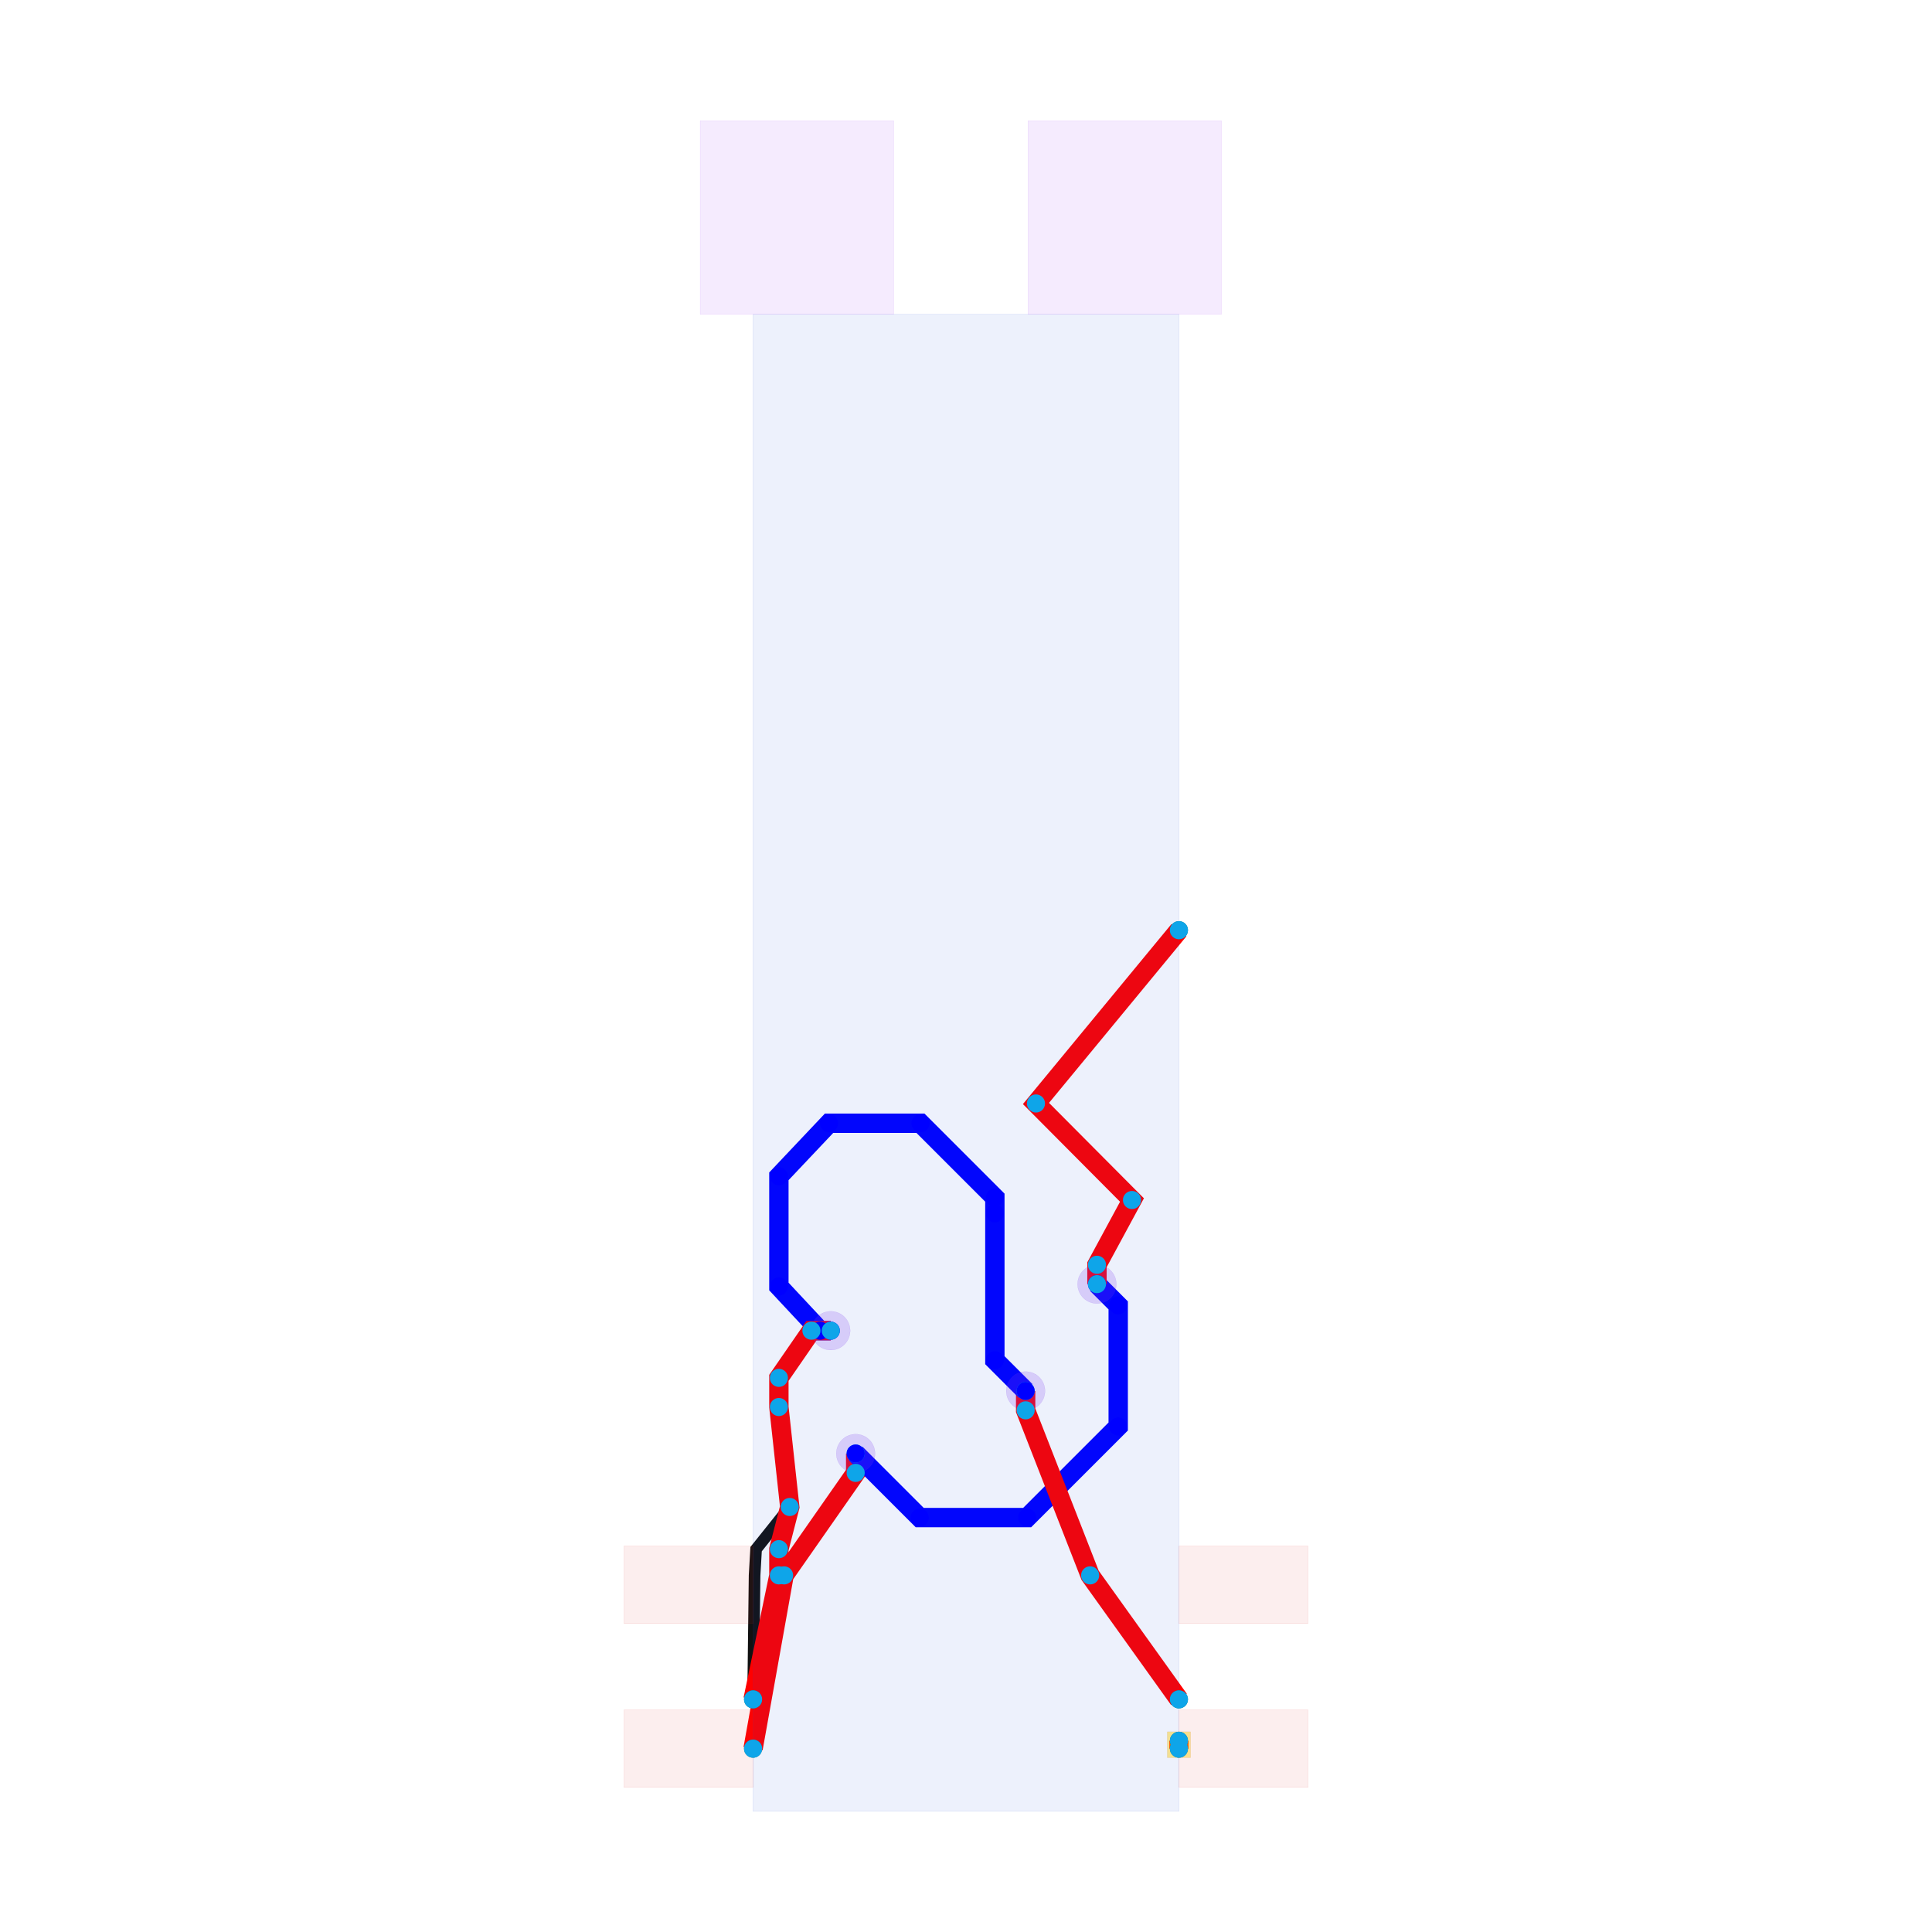
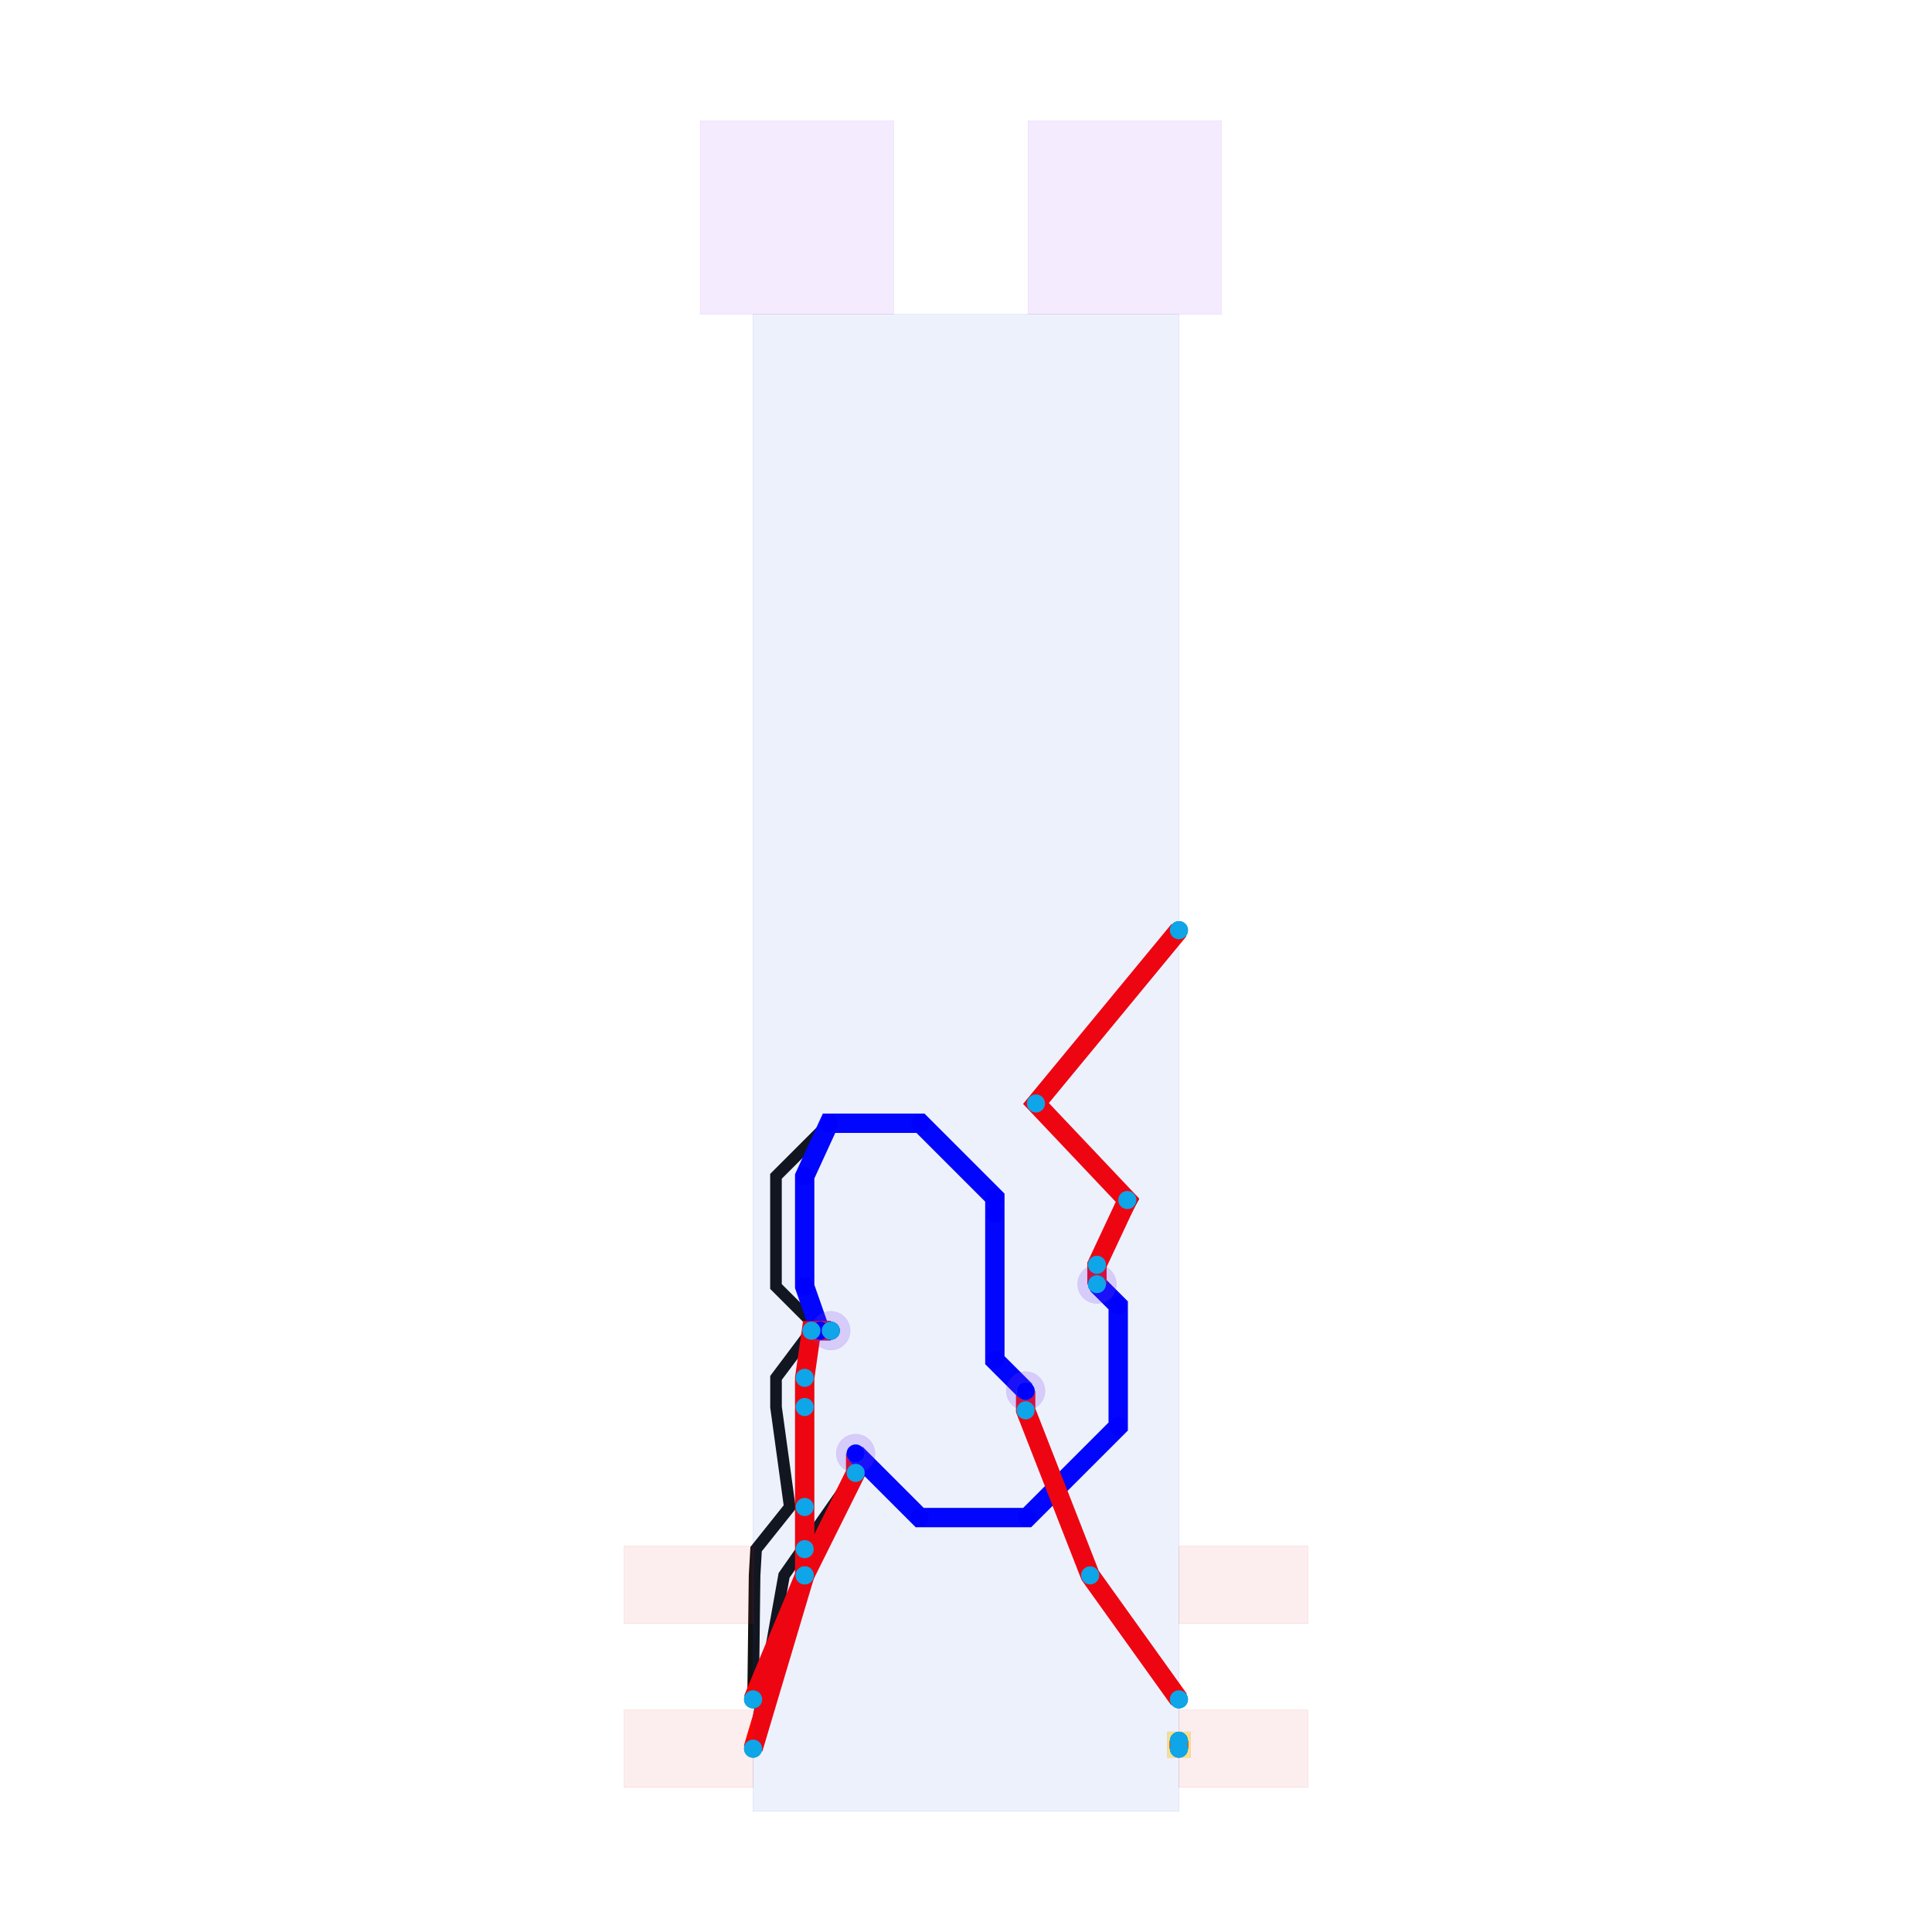
<svg xmlns="http://www.w3.org/2000/svg" width="640" height="640" viewBox="0 0 640 640">
  <rect width="100%" height="100%" fill="white" />
  <g>
    <polyline data-points="-22.1,6.945999999999999 -22.1,6.885" data-type="line" data-label="original:source_net_22_mst1" points="390.534,576.66 390.534,579.267" fill="none" stroke="#111111" stroke-width="3.847" />
  </g>
  <g>
    <polyline data-points="-25.4,6.885 -25.159678666666665,8.227865999999999 -24.604951,9.021963999999999 -24.604951,9.171964" data-type="line" data-label="original:source_net_8_mst2" points="249.466,579.267 259.739,521.862 283.452,487.916 283.452,481.504" fill="none" stroke="#111111" stroke-width="3.847" />
  </g>
  <g>
    <polyline data-points="-24.604951,9.171964 -24.604951,9.171964 -24.108639,8.675652 -23.276166,8.675652 -22.570486,9.381331999999999 -22.570486,10.319981999999998 -22.735174,10.484669999999998" data-type="line" data-label="original:source_net_8_mst2" points="283.452,481.504 283.452,481.504 304.669,502.72 340.255,502.72 370.422,472.554 370.422,432.428 363.382,425.388" fill="none" stroke="#111111" stroke-width="3.847" />
  </g>
  <g>
    <polyline data-points="-22.735174,10.484669999999998 -22.735174,10.484669999999998 -22.735174,10.634669999999998 -22.46373275,11.136552199999999 -23.207815833333335,11.884633999999998 -22.1,13.2275" data-type="line" data-label="original:source_net_8_mst2" points="363.382,425.388 363.382,425.388 363.382,418.976 374.985,397.521 343.177,365.542 390.534,308.137" fill="none" stroke="#111111" stroke-width="3.847" />
  </g>
  <g>
    <polyline data-points="-22.1,7.2669999999999995 -22.788034250000003,8.227865999999999 -23.287796,9.506799999999998 -23.287796,9.656799999999999" data-type="line" data-label="original:source_net_0" points="390.534,562.937 361.122,521.862 339.758,467.19 339.758,460.778" fill="none" stroke="#111111" stroke-width="3.847" />
  </g>
  <g>
    <polyline data-points="-23.287796,9.656799999999999 -23.287796,9.656799999999999 -23.52637,9.895373999999999 -23.52637,11.033787999999998 -23.52637,11.155012999999999 -24.102777,11.731419999999998 -24.811369,11.731419999999998 -25.222591,11.320197999999998 -25.222591,10.466365999999999 -24.880181,10.123955999999998 -24.797736,10.123955999999998" data-type="line" data-label="original:source_net_0" points="339.758,460.778 339.758,460.778 329.56,450.579 329.56,401.914 329.56,396.732 304.919,372.092 274.629,372.092 257.05,389.671 257.05,426.171 271.687,440.808 275.211,440.808" fill="none" stroke="#111111" stroke-width="3.847" />
  </g>
  <g>
    <polyline data-points="-24.797736,10.123955999999998 -24.797736,10.123955999999998 -24.947736,10.123956 -25.222219250000002,9.758369857837744 -25.22221975,9.532466099999999 -25.11575275,8.757753399999999 -25.3765525,8.431019777777777 -25.388276249999997,8.227865999999999 -25.4,7.2669999999999995" data-type="line" data-label="original:source_net_0" points="275.211,440.808 275.211,440.808 268.799,440.808 257.065,456.436 257.065,466.093 261.617,499.211 250.468,513.178 249.967,521.862 249.466,562.937" fill="none" stroke="#111111" stroke-width="3.847" />
  </g>
  <g>
    <polyline data-points="-22.1,6.945999999999999 -22.1,6.885" data-type="line" data-label="source_net_22_mst1" points="390.534,576.66 390.534,579.267" fill="none" stroke="#FF0000" stroke-width="6.412" />
  </g>
  <g>
-     <polyline data-points="-25.4,6.885 -25.159678666666665,8.227865999999999 -24.604951,9.021963999999999 -24.604951,9.171964" data-type="line" data-label="source_net_8_mst2" points="249.466,579.267 259.739,521.862 283.452,487.916 283.452,481.504" fill="none" stroke="#FF0000" stroke-width="6.412" />
+     <polyline data-points="-25.4,6.885 -25,8.227865999999999 -24.604951,9.021963999999999 -24.604951,9.171964" data-type="line" data-label="source_net_8_mst2" points="249.466,579.267 266.565,521.862 283.452,487.916 283.452,481.504" fill="none" stroke="#FF0000" stroke-width="6.412" />
  </g>
  <g>
    <polyline data-points="-24.604951,9.171964 -24.604951,9.171964 -24.108639,8.675652 -23.276166,8.675652 -22.570486,9.381331999999999 -22.570486,10.319981999999998 -22.735174,10.484669999999998" data-type="line" data-label="source_net_8_mst2" points="283.452,481.504 283.452,481.504 304.669,502.72 340.255,502.72 370.422,472.554 370.422,432.428 363.382,425.388" fill="none" stroke="#0000FF" stroke-width="6.412" />
  </g>
  <g>
-     <polyline data-points="-22.735174,10.484669999999998 -22.735174,10.484669999999998 -22.735174,10.634669999999998 -22.46373275,11.136552199999999 -23.207815833333335,11.884633999999998 -22.1,13.2275" data-type="line" data-label="source_net_8_mst2" points="363.382,425.388 363.382,425.388 363.382,418.976 374.985,397.521 343.177,365.542 390.534,308.137" fill="none" stroke="#FF0000" stroke-width="6.412" />
+     <polyline data-points="-22.735174,10.484669999999998 -22.735174,10.484669999999998 -22.735174,10.634669999999998 -22.5,11.136552199999999 -23.207815833333335,11.884633999999998 -22.1,13.2275" data-type="line" data-label="source_net_8_mst2" points="363.382,425.388 363.382,425.388 363.382,418.976 373.435,397.521 343.177,365.542 390.534,308.137" fill="none" stroke="#FF0000" stroke-width="6.412" />
  </g>
  <g>
    <polyline data-points="-22.1,7.2669999999999995 -22.788034250000003,8.227865999999999 -23.287796,9.506799999999998 -23.287796,9.656799999999999" data-type="line" data-label="source_net_0" points="390.534,562.937 361.122,521.862 339.758,467.19 339.758,460.778" fill="none" stroke="#FF0000" stroke-width="6.412" />
  </g>
  <g>
-     <polyline data-points="-23.287796,9.656799999999999 -23.287796,9.656799999999999 -23.52637,9.895373999999999 -23.52637,11.033787999999998 -23.52637,11.155012999999999 -24.102777,11.731419999999998 -24.811369,11.731419999999998 -25.2,11.320197999999998 -25.2,10.466365999999999 -24.880181,10.123955999999998 -24.797736,10.123955999999998" data-type="line" data-label="source_net_0" points="339.758,460.778 339.758,460.778 329.56,450.579 329.56,401.914 329.56,396.732 304.919,372.092 274.629,372.092 258.015,389.671 258.015,426.171 271.687,440.808 275.211,440.808" fill="none" stroke="#0000FF" stroke-width="6.412" />
-   </g>
-   <g>
-     <polyline data-points="-24.797736,10.123955999999998 -24.797736,10.123955999999998 -24.947736,10.123956 -25.2,9.758369857837744 -25.2,9.532466099999999 -25.11575275,8.757753399999999 -25.2,8.431019777777777 -25.2,8.227865999999999 -25.4,7.2669999999999995" data-type="line" data-label="source_net_0" points="275.211,440.808 275.211,440.808 268.799,440.808 258.015,456.436 258.015,466.093 261.617,499.211 258.015,513.178 258.015,521.862 249.466,562.937" fill="none" stroke="#FF0000" stroke-width="6.412" />
+     <polyline data-points="-23.287796,9.656799999999999 -23.287796,9.656799999999999 -23.52637,9.895373999999999 -23.52637,11.033787999999998 -23.52637,11.155012999999999 -24.102777,11.731419999999998 -24.811369,11.731419999999998 -25,11.320197999999998 -25,10.466365999999999 -24.880181,10.123955999999998 -24.797736,10.123955999999998" data-type="line" data-label="source_net_0" points="339.758,460.778 339.758,460.778 329.56,450.579 329.56,401.914 329.56,396.732 304.919,372.092 274.629,372.092 266.565,389.671 266.565,426.171 271.687,440.808 275.211,440.808" fill="none" stroke="#0000FF" stroke-width="6.412" />
+   </g>
+   <g>
+     <polyline data-points="-24.797736,10.123955999999998 -24.797736,10.123955999999998 -24.947736,10.123956 -25,9.758369857837744 -25,9.532466099999999 -25,8.757753399999999 -25,8.431019777777777 -25,8.227865999999999 -25.4,7.2669999999999995" data-type="line" data-label="source_net_0" points="275.211,440.808 275.211,440.808 268.799,440.808 266.565,456.436 266.565,466.093 266.565,499.211 266.565,513.178 266.565,521.862 249.466,562.937" fill="none" stroke="#FF0000" stroke-width="6.412" />
  </g>
  <g>
    <rect data-type="rect" data-label="cmn_7" data-x="-23.75" data-y="12.2" x="249.466" y="104.122" width="141.069" height="495.878" fill="rgba(29, 78, 216, 0.08)" stroke="#1d4ed8" stroke-width="0.023" />
  </g>
  <g>
    <rect data-type="rect" data-label="obstacle:rect:0" data-x="-21.6" data-y="8.155" x="390.534" y="512.153" width="42.748" height="25.649" fill="rgba(220, 38, 38, 0.08)" stroke="#dc2626" stroke-width="0.023" />
  </g>
  <g>
    <rect data-type="rect" data-label="obstacle:rect:1" data-x="-21.6" data-y="6.885" x="390.534" y="566.443" width="42.748" height="25.649" fill="rgba(220, 38, 38, 0.08)" stroke="#dc2626" stroke-width="0.023" />
  </g>
  <g>
    <rect data-type="rect" data-label="obstacle:rect:2" data-x="-25.9" data-y="8.155" x="206.718" y="512.153" width="42.748" height="25.649" fill="rgba(220, 38, 38, 0.08)" stroke="#dc2626" stroke-width="0.023" />
  </g>
  <g>
    <rect data-type="rect" data-label="obstacle:rect:3" data-x="-25.9" data-y="6.885" x="206.718" y="566.443" width="42.748" height="25.649" fill="rgba(220, 38, 38, 0.08)" stroke="#dc2626" stroke-width="0.023" />
  </g>
  <g>
    <rect data-type="rect" data-label="obstacle:oval:4" data-x="-25.06" data-y="18.75" x="231.939" y="40" width="64.122" height="64.122" fill="rgba(168, 85, 247, 0.12)" stroke="#a855f7" stroke-width="0.023" />
  </g>
  <g>
    <rect data-type="rect" data-label="obstacle:oval:5" data-x="-22.52" data-y="18.75" x="340.519" y="40" width="64.122" height="64.122" fill="rgba(168, 85, 247, 0.12)" stroke="#a855f7" stroke-width="0.023" />
  </g>
  <g>
    <rect data-type="rect" data-label="boundry-violation:0:0" data-x="-22.1" data-y="6.9155" x="386.687" y="573.689" width="7.695" height="8.55" fill="rgba(250, 204, 21, 0.45)" stroke="#b45309" stroke-width="0.023" />
  </g>
  <circle data-type="circle" data-label="" data-x="-24.604951" data-y="9.171964" cx="283.452" cy="481.504" r="6.412" fill="rgba(124, 58, 237, 0.2)" stroke="#7c3aed" stroke-width="0.023" />
  <circle data-type="circle" data-label="" data-x="-22.735174" data-y="10.484669999999998" cx="363.382" cy="425.388" r="6.412" fill="rgba(124, 58, 237, 0.2)" stroke="#7c3aed" stroke-width="0.023" />
  <circle data-type="circle" data-label="" data-x="-23.287796" data-y="9.656799999999999" cx="339.758" cy="460.778" r="6.412" fill="rgba(124, 58, 237, 0.2)" stroke="#7c3aed" stroke-width="0.023" />
  <circle data-type="circle" data-label="" data-x="-24.797736" data-y="10.123955999999998" cx="275.211" cy="440.808" r="6.412" fill="rgba(124, 58, 237, 0.2)" stroke="#7c3aed" stroke-width="0.023" />
  <g>
    <circle data-type="point" data-label="source_net_22_mst1" data-x="-22.1" data-y="6.945999999999999" cx="390.534" cy="576.66" r="3" fill="#0f766e" />
  </g>
  <g>
    <circle data-type="point" data-label="source_net_22_mst1" data-x="-22.1" data-y="6.885" cx="390.534" cy="579.267" r="3" fill="#0f766e" />
  </g>
  <g>
    <circle data-type="point" data-label="source_net_0" data-x="-22.1" data-y="7.2669999999999995" cx="390.534" cy="562.937" r="3" fill="#0f766e" />
  </g>
  <g>
    <circle data-type="point" data-label="source_net_0" data-x="-25.4" data-y="7.2669999999999995" cx="249.466" cy="562.937" r="3" fill="#0f766e" />
  </g>
  <g>
    <circle data-type="point" data-label="source_net_8_mst2" data-x="-25.4" data-y="6.885" cx="249.466" cy="579.267" r="3" fill="#0f766e" />
  </g>
  <g>
    <circle data-type="point" data-label="source_net_8_mst2" data-x="-22.1" data-y="13.2275" cx="390.534" cy="308.137" r="3" fill="#0f766e" />
  </g>
  <g>
    <circle data-type="point" data-label="" data-x="-22.1" data-y="6.945999999999999" cx="390.534" cy="576.66" r="3" fill="#0ea5e9" />
  </g>
  <g>
    <circle data-type="point" data-label="" data-x="-22.1" data-y="6.885" cx="390.534" cy="579.267" r="3" fill="#0ea5e9" />
  </g>
  <g>
    <circle data-type="point" data-label="" data-x="-25.4" data-y="6.885" cx="249.466" cy="579.267" r="3" fill="#0ea5e9" />
  </g>
  <g>
-     <circle data-type="point" data-label="" data-x="-25.159678666666665" data-y="8.227865999999999" cx="259.739" cy="521.862" r="3" fill="#0ea5e9" />
+     <circle data-type="point" data-label="" data-x="-25" data-y="8.227865999999999" cx="266.565" cy="521.862" r="3" fill="#0ea5e9" />
  </g>
  <g>
    <circle data-type="point" data-label="" data-x="-24.604951" data-y="9.021963999999999" cx="283.452" cy="487.916" r="3" fill="#0ea5e9" />
  </g>
  <g>
    <circle data-type="point" data-label="" data-x="-24.604951" data-y="9.171964" cx="283.452" cy="481.504" r="3" fill="#0ea5e9" />
  </g>
  <g>
    <circle data-type="point" data-label="" data-x="-24.604951" data-y="9.171964" cx="283.452" cy="481.504" r="3" fill="#0000FF" />
  </g>
  <g>
    <circle data-type="point" data-label="" data-x="-24.108639" data-y="8.675652" cx="304.669" cy="502.72" r="3" fill="#0000FF" />
  </g>
  <g>
    <circle data-type="point" data-label="" data-x="-23.276166" data-y="8.675652" cx="340.255" cy="502.72" r="3" fill="#0000FF" />
  </g>
  <g>
    <circle data-type="point" data-label="" data-x="-22.570486" data-y="9.381331999999999" cx="370.422" cy="472.554" r="3" fill="#0000FF" />
  </g>
  <g>
    <circle data-type="point" data-label="" data-x="-22.570486" data-y="10.319981999999998" cx="370.422" cy="432.428" r="3" fill="#0000FF" />
  </g>
  <g>
    <circle data-type="point" data-label="" data-x="-22.735174" data-y="10.484669999999998" cx="363.382" cy="425.388" r="3" fill="#0000FF" />
  </g>
  <g>
    <circle data-type="point" data-label="" data-x="-22.735174" data-y="10.484669999999998" cx="363.382" cy="425.388" r="3" fill="#0ea5e9" />
  </g>
  <g>
    <circle data-type="point" data-label="" data-x="-22.735174" data-y="10.634669999999998" cx="363.382" cy="418.976" r="3" fill="#0ea5e9" />
  </g>
  <g>
-     <circle data-type="point" data-label="" data-x="-22.46373275" data-y="11.136552199999999" cx="374.985" cy="397.521" r="3" fill="#0ea5e9" />
+     <circle data-type="point" data-label="" data-x="-22.5" data-y="11.136552199999999" cx="373.435" cy="397.521" r="3" fill="#0ea5e9" />
  </g>
  <g>
    <circle data-type="point" data-label="" data-x="-23.207815833333335" data-y="11.884633999999998" cx="343.177" cy="365.542" r="3" fill="#0ea5e9" />
  </g>
  <g>
    <circle data-type="point" data-label="" data-x="-22.1" data-y="13.2275" cx="390.534" cy="308.137" r="3" fill="#0ea5e9" />
  </g>
  <g>
    <circle data-type="point" data-label="" data-x="-22.1" data-y="7.2669999999999995" cx="390.534" cy="562.937" r="3" fill="#0ea5e9" />
  </g>
  <g>
    <circle data-type="point" data-label="" data-x="-22.788034250000003" data-y="8.227865999999999" cx="361.122" cy="521.862" r="3" fill="#0ea5e9" />
  </g>
  <g>
    <circle data-type="point" data-label="" data-x="-23.287796" data-y="9.506799999999998" cx="339.758" cy="467.19" r="3" fill="#0ea5e9" />
  </g>
  <g>
    <circle data-type="point" data-label="" data-x="-23.287796" data-y="9.656799999999999" cx="339.758" cy="460.778" r="3" fill="#0ea5e9" />
  </g>
  <g>
    <circle data-type="point" data-label="" data-x="-23.287796" data-y="9.656799999999999" cx="339.758" cy="460.778" r="3" fill="#0000FF" />
  </g>
  <g>
    <circle data-type="point" data-label="" data-x="-23.52637" data-y="9.895373999999999" cx="329.56" cy="450.579" r="3" fill="#0000FF" />
  </g>
  <g>
    <circle data-type="point" data-label="" data-x="-23.52637" data-y="11.033787999999998" cx="329.56" cy="401.914" r="3" fill="#0000FF" />
  </g>
  <g>
    <circle data-type="point" data-label="" data-x="-23.52637" data-y="11.155012999999999" cx="329.56" cy="396.732" r="3" fill="#0000FF" />
  </g>
  <g>
    <circle data-type="point" data-label="" data-x="-24.102777" data-y="11.731419999999998" cx="304.919" cy="372.092" r="3" fill="#0000FF" />
  </g>
  <g>
    <circle data-type="point" data-label="" data-x="-24.811369" data-y="11.731419999999998" cx="274.629" cy="372.092" r="3" fill="#0000FF" />
  </g>
  <g>
-     <circle data-type="point" data-label="" data-x="-25.2" data-y="11.320197999999998" cx="258.015" cy="389.671" r="3" fill="#0000FF" />
-   </g>
-   <g>
-     <circle data-type="point" data-label="" data-x="-25.2" data-y="10.466365999999999" cx="258.015" cy="426.171" r="3" fill="#0000FF" />
+     <circle data-type="point" data-label="" data-x="-25" data-y="11.320197999999998" cx="266.565" cy="389.671" r="3" fill="#0000FF" />
+   </g>
+   <g>
+     <circle data-type="point" data-label="" data-x="-25" data-y="10.466365999999999" cx="266.565" cy="426.171" r="3" fill="#0000FF" />
  </g>
  <g>
    <circle data-type="point" data-label="" data-x="-24.880181" data-y="10.123955999999998" cx="271.687" cy="440.808" r="3" fill="#0000FF" />
  </g>
  <g>
    <circle data-type="point" data-label="" data-x="-24.797736" data-y="10.123955999999998" cx="275.211" cy="440.808" r="3" fill="#0000FF" />
  </g>
  <g>
    <circle data-type="point" data-label="" data-x="-24.797736" data-y="10.123955999999998" cx="275.211" cy="440.808" r="3" fill="#0ea5e9" />
  </g>
  <g>
    <circle data-type="point" data-label="" data-x="-24.947736" data-y="10.123956" cx="268.799" cy="440.808" r="3" fill="#0ea5e9" />
  </g>
  <g>
-     <circle data-type="point" data-label="" data-x="-25.2" data-y="9.758369857837744" cx="258.015" cy="456.436" r="3" fill="#0ea5e9" />
-   </g>
-   <g>
-     <circle data-type="point" data-label="" data-x="-25.2" data-y="9.532466099999999" cx="258.015" cy="466.093" r="3" fill="#0ea5e9" />
-   </g>
-   <g>
-     <circle data-type="point" data-label="" data-x="-25.11575275" data-y="8.757753399999999" cx="261.617" cy="499.211" r="3" fill="#0ea5e9" />
-   </g>
-   <g>
-     <circle data-type="point" data-label="" data-x="-25.2" data-y="8.431019777777777" cx="258.015" cy="513.178" r="3" fill="#0ea5e9" />
-   </g>
-   <g>
-     <circle data-type="point" data-label="" data-x="-25.2" data-y="8.227865999999999" cx="258.015" cy="521.862" r="3" fill="#0ea5e9" />
+     <circle data-type="point" data-label="" data-x="-25" data-y="9.758369857837744" cx="266.565" cy="456.436" r="3" fill="#0ea5e9" />
+   </g>
+   <g>
+     <circle data-type="point" data-label="" data-x="-25" data-y="9.532466099999999" cx="266.565" cy="466.093" r="3" fill="#0ea5e9" />
+   </g>
+   <g>
+     <circle data-type="point" data-label="" data-x="-25" data-y="8.757753399999999" cx="266.565" cy="499.211" r="3" fill="#0ea5e9" />
+   </g>
+   <g>
+     <circle data-type="point" data-label="" data-x="-25" data-y="8.431019777777777" cx="266.565" cy="513.178" r="3" fill="#0ea5e9" />
+   </g>
+   <g>
+     <circle data-type="point" data-label="" data-x="-25" data-y="8.227865999999999" cx="266.565" cy="521.862" r="3" fill="#0ea5e9" />
  </g>
  <g>
    <circle data-type="point" data-label="" data-x="-25.4" data-y="7.2669999999999995" cx="249.466" cy="562.937" r="3" fill="#0ea5e9" />
  </g>
  <g id="crosshair" style="display: none">
    <line id="crosshair-h" y1="0" y2="640" stroke="#666" stroke-width="0.5" />
    <line id="crosshair-v" x1="0" x2="640" stroke="#666" stroke-width="0.5" />
    <text id="coordinates" font-family="monospace" font-size="12" fill="#666" />
  </g>
</svg>
